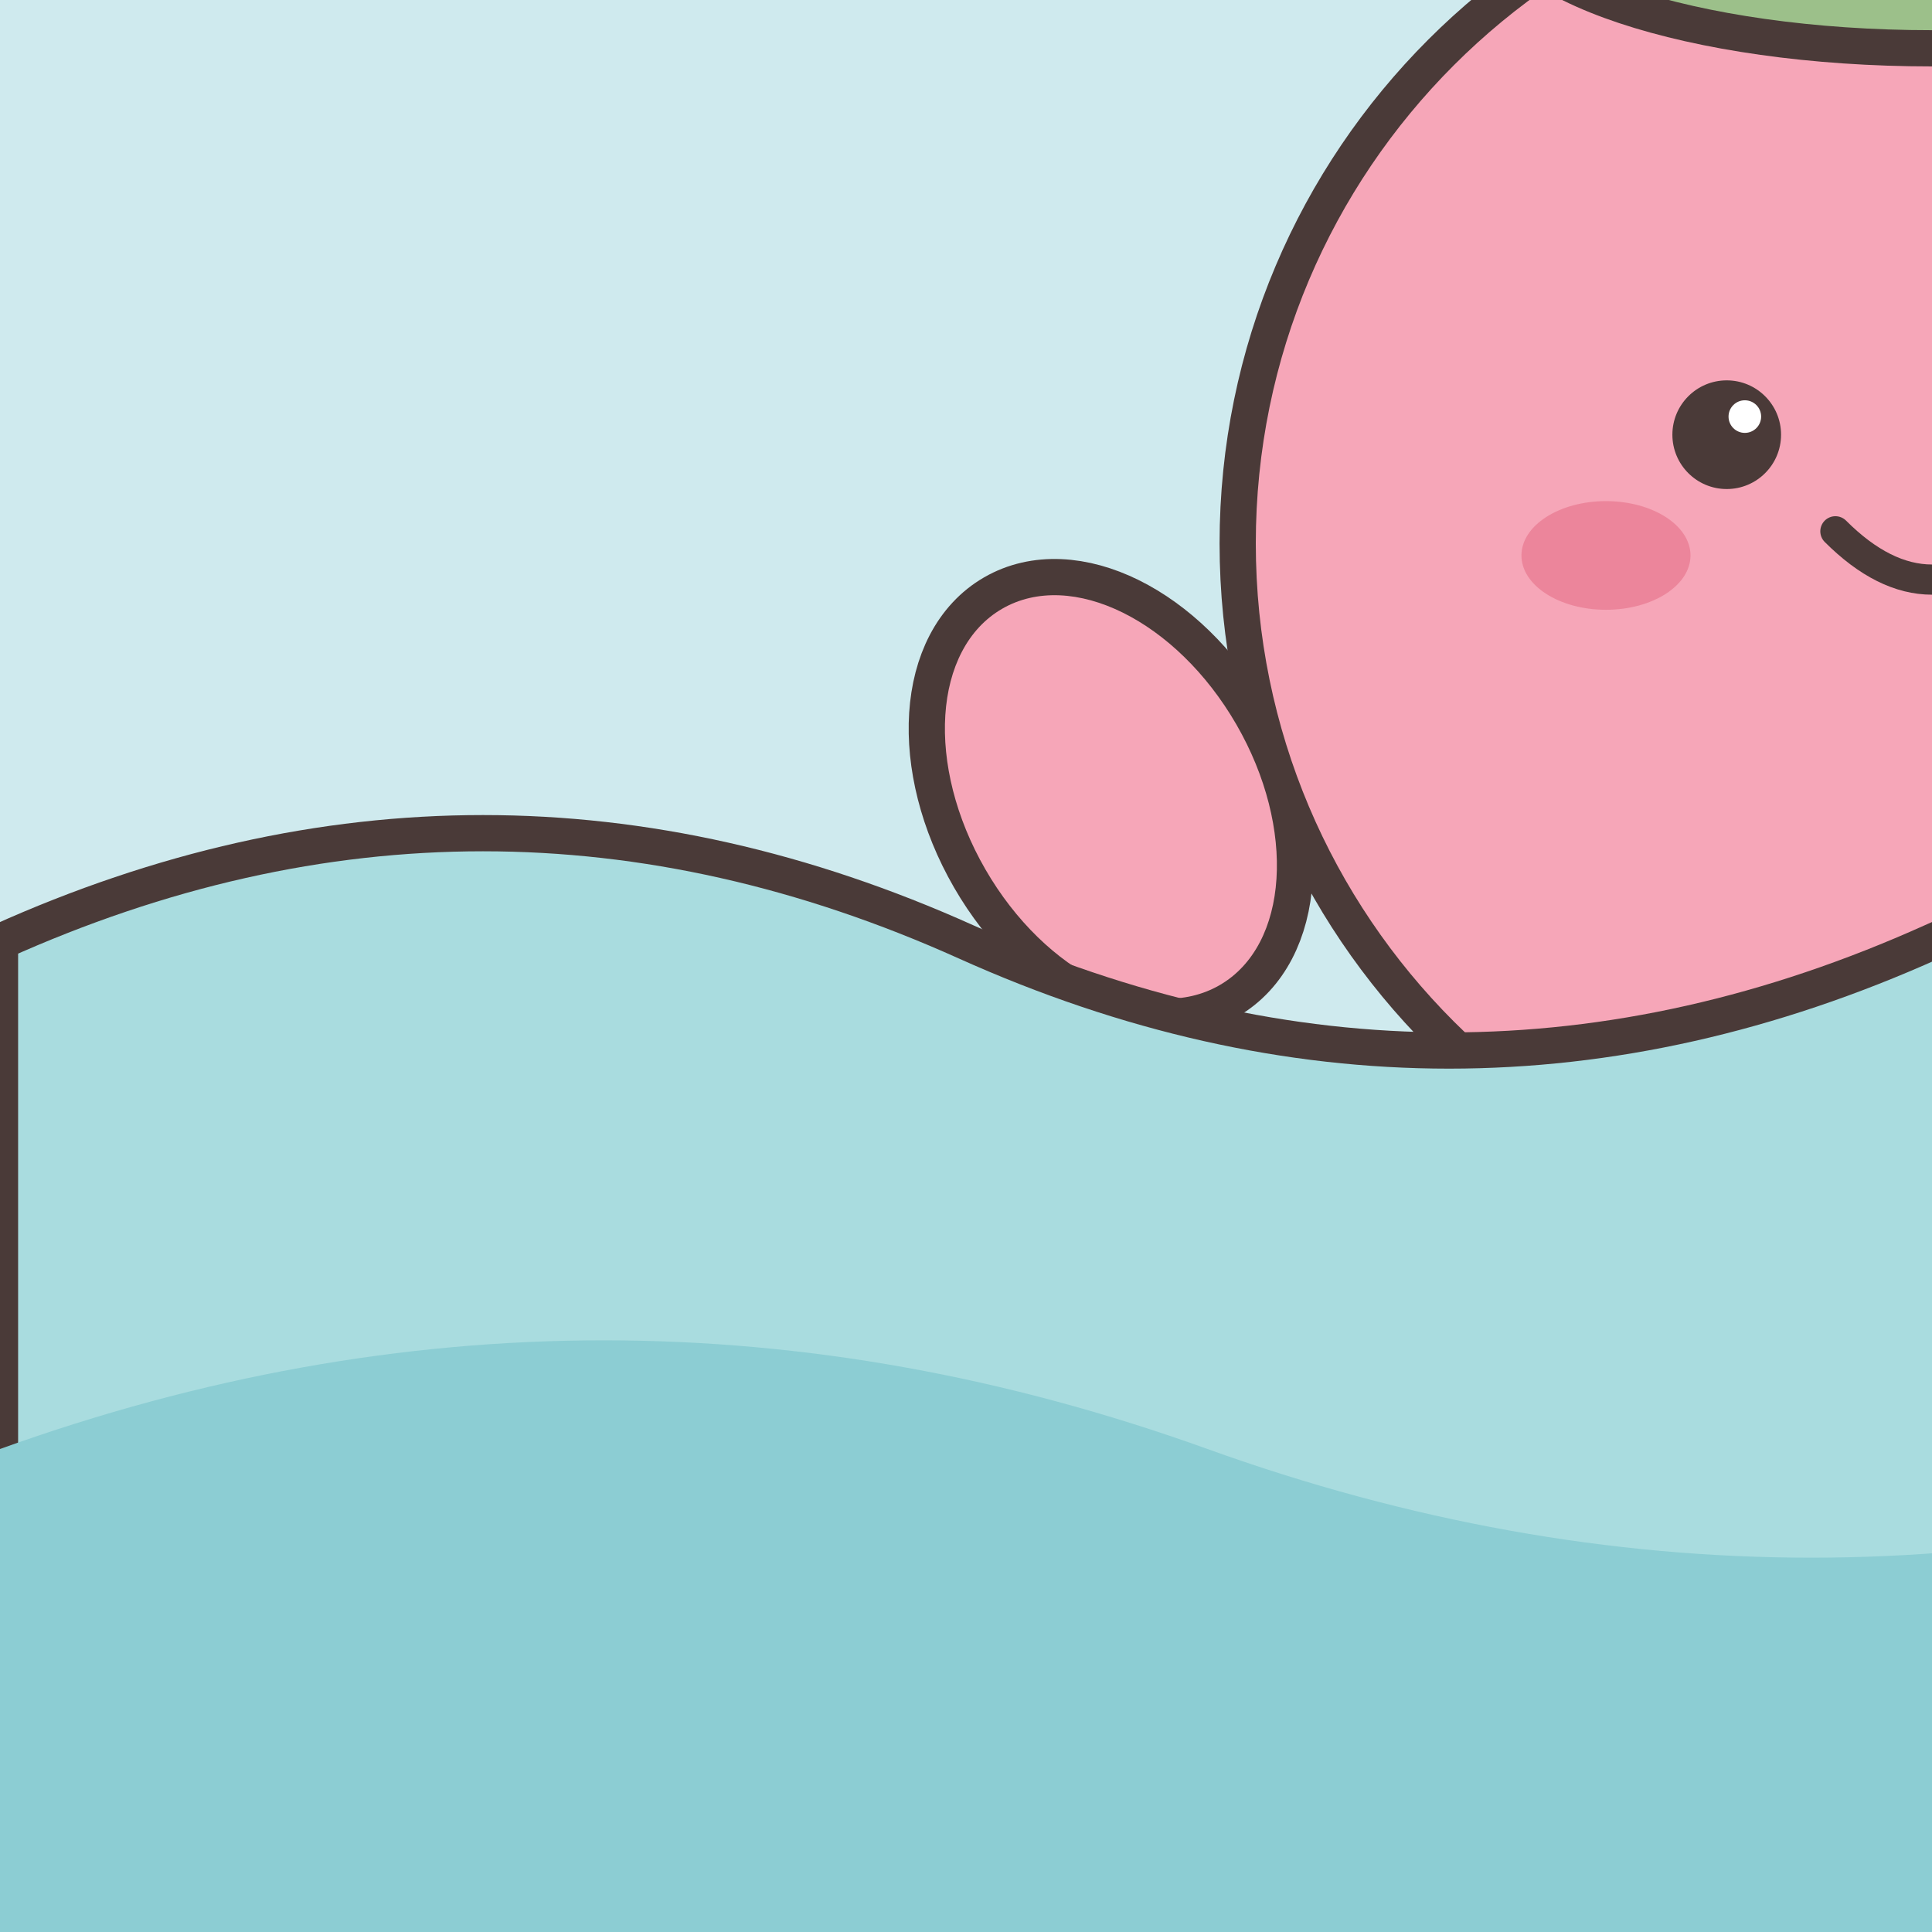
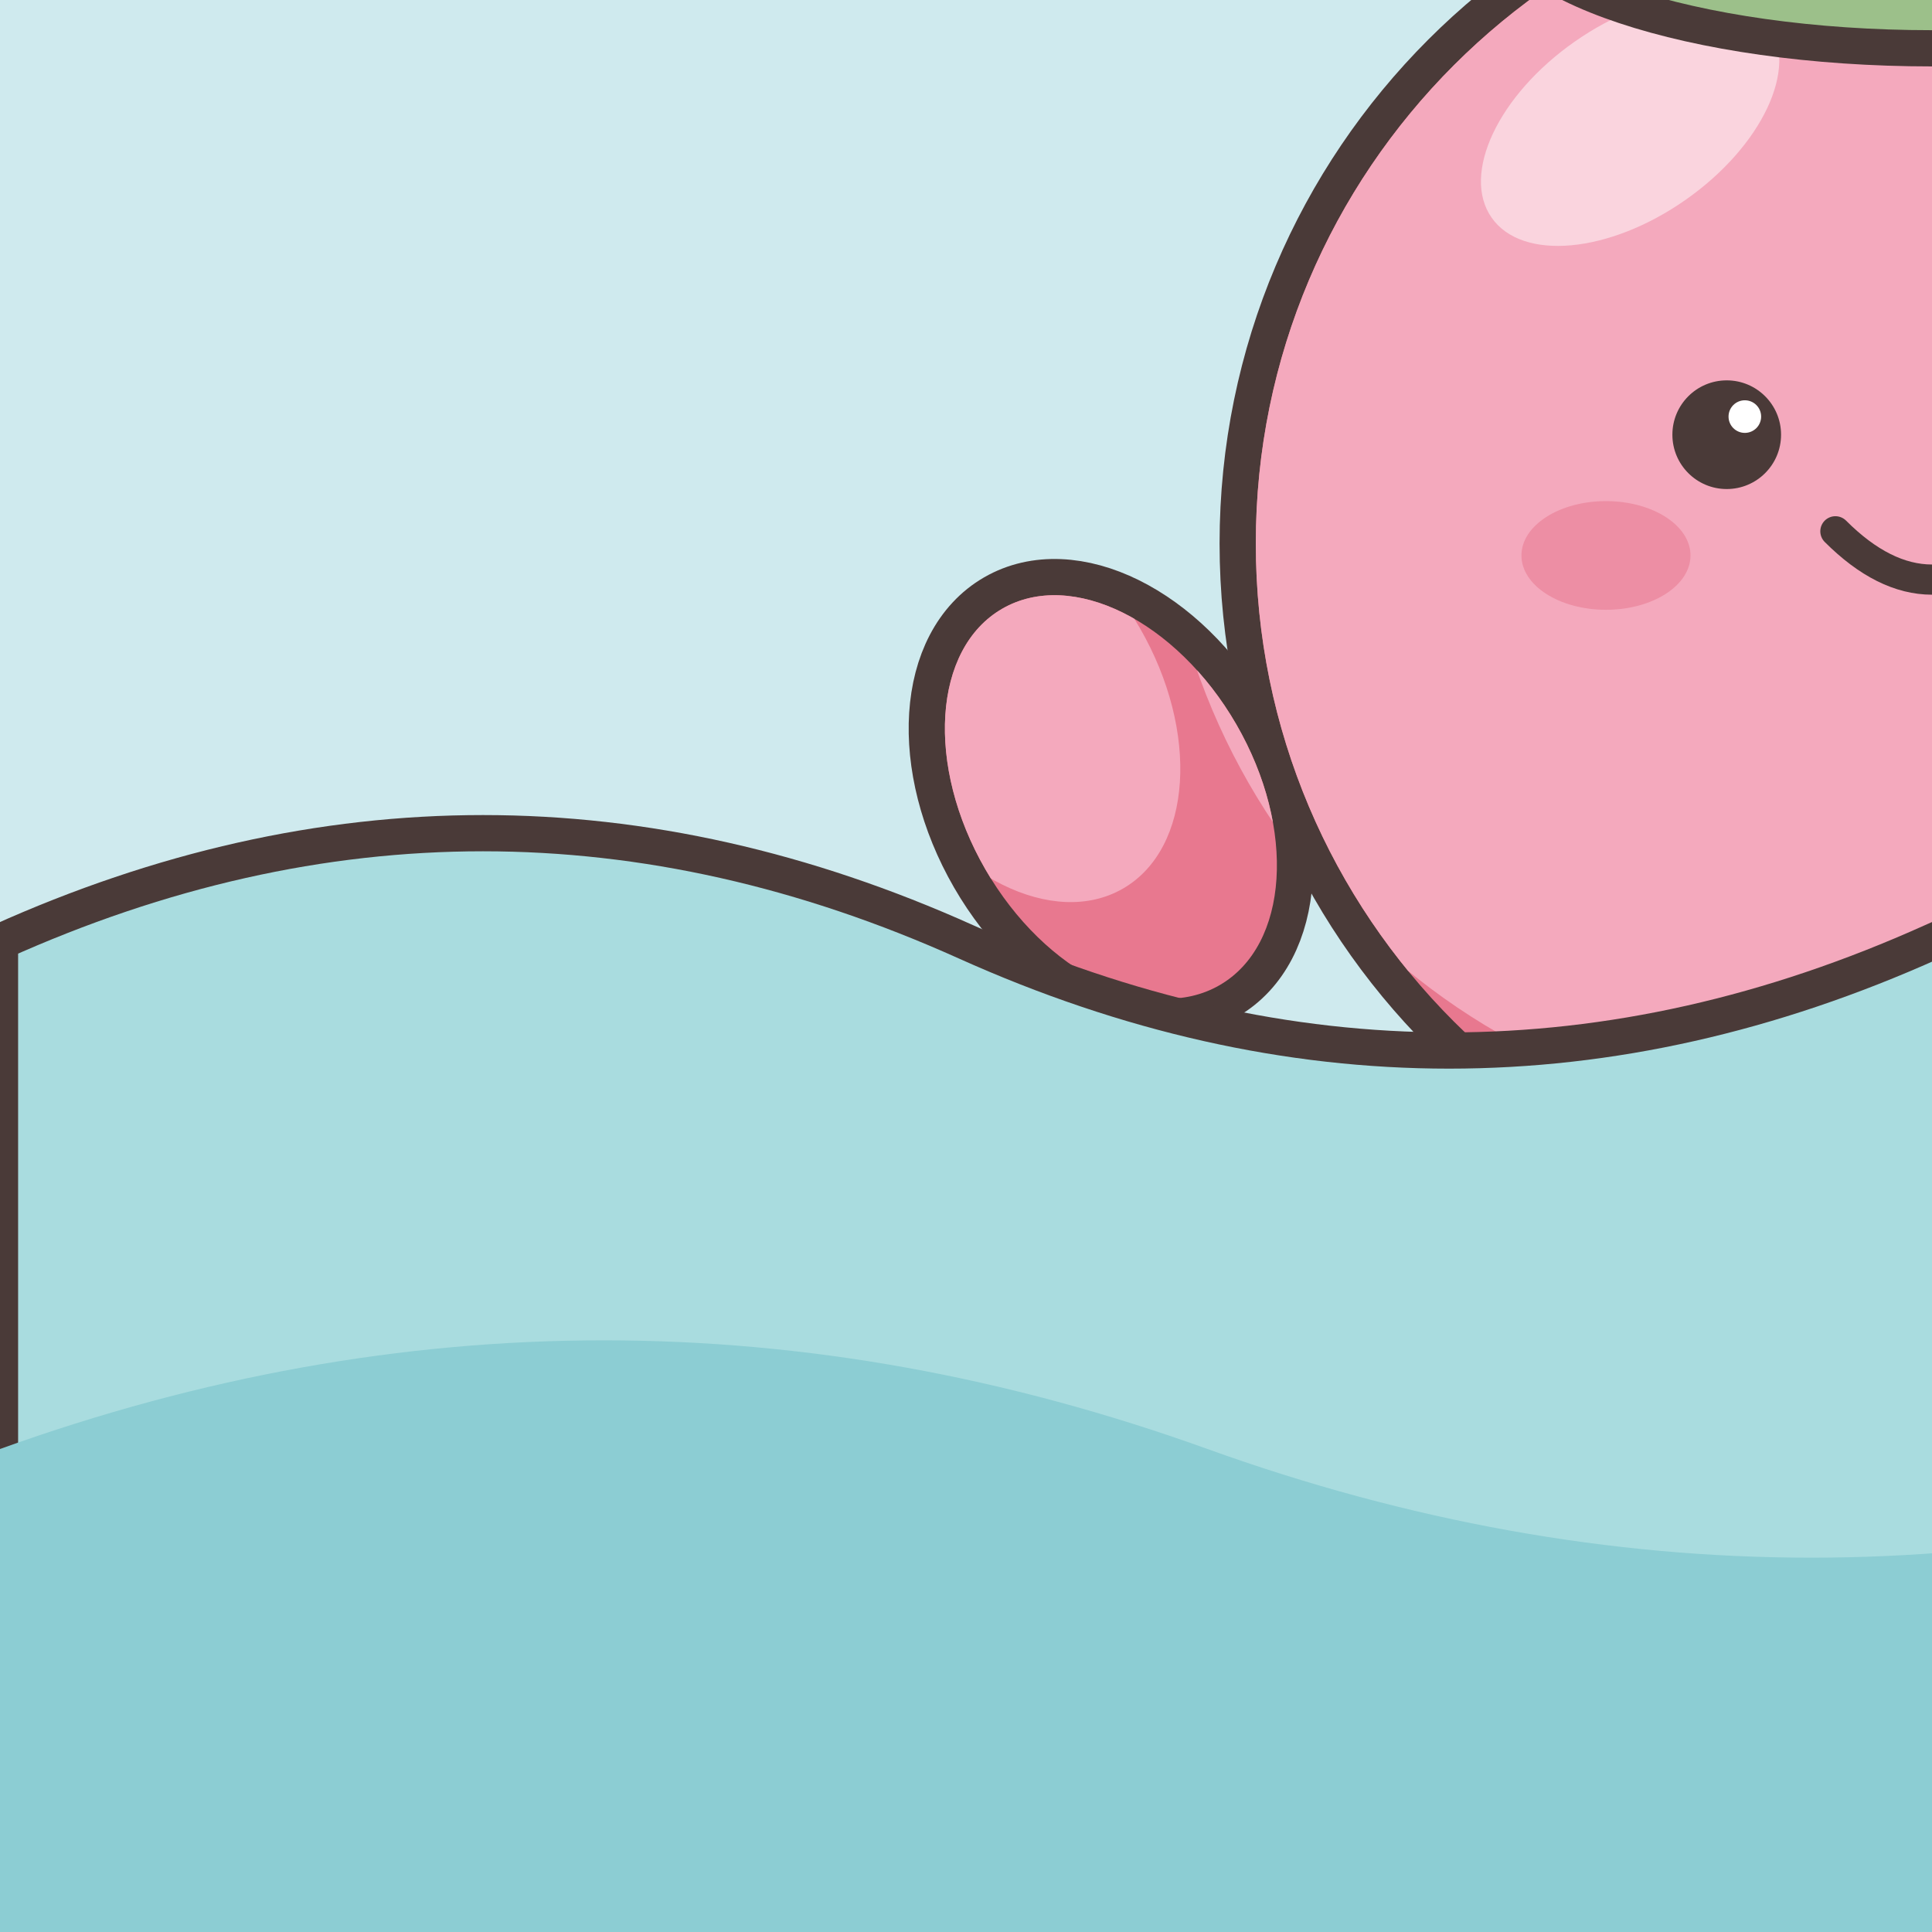
<svg xmlns="http://www.w3.org/2000/svg" width="160" height="160" viewBox="0 160 160 160">
  <rect width="320" height="320" fill="#cfeaee" />
-   <path d="M0 60Q80 30 160 60T320 60" fill="none" stroke="#9fd2d8" stroke-width="8" stroke-linecap="round" />
+   <path d="M0 60Q80 30 160 60T320 60" fill="none" stroke="#a9dcdf" stroke-width="8" stroke-linecap="round" />
  <circle cx="50" cy="120" r="5" fill="#fff" stroke="#4a3a38" stroke-width="3" />
  <circle cx="270" cy="100" r="6" fill="#fff" stroke="#4a3a38" stroke-width="3" />
  <path d="M240 120a36 28 0 1 0 64 -22L272 116Z" fill="#9cc08a" stroke="#4a3a38" stroke-width="3" />
  <ellipse cx="270" cy="84" rx="7.2" ry="12.8" fill="#f4a9bd" stroke="#4a3a38" stroke-width="3" transform="rotate(0 270 100)" />
  <ellipse cx="270" cy="84" rx="7.2" ry="12.8" fill="#f4a9bd" stroke="#4a3a38" stroke-width="3" transform="rotate(72 270 100)" />
  <ellipse cx="270" cy="84" rx="7.2" ry="12.8" fill="#f4a9bd" stroke="#4a3a38" stroke-width="3" transform="rotate(144 270 100)" />
  <ellipse cx="270" cy="84" rx="7.2" ry="12.8" fill="#f4a9bd" stroke="#4a3a38" stroke-width="3" transform="rotate(216 270 100)" />
  <ellipse cx="270" cy="84" rx="7.2" ry="12.8" fill="#f4a9bd" stroke="#4a3a38" stroke-width="3" transform="rotate(288 270 100)" />
-   <circle cx="270" cy="100" r="6" fill="#f6d36e" stroke="#4a3a38" stroke-width="2" />
+   <circle cx="270" cy="100" r="6" fill="#fbe08a" stroke="#4a3a38" stroke-width="2" />
  <g stroke="#4a3a38" stroke-width="6" stroke-linejoin="round" fill="#4a3a38">
    <circle cx="160" cy="205" r="56" />
    <ellipse cx="92" cy="226" rx="12" ry="18" transform="rotate(-30 92 226)" />
    <ellipse cx="228" cy="226" rx="12" ry="18" transform="rotate(30 228 226)" />
  </g>
-   <g fill="#f6a6b8">
+   <clipPath id="plop">
    <circle cx="160" cy="205" r="56" />
    <ellipse cx="92" cy="226" rx="12" ry="18" transform="rotate(-30 92 226)" />
    <ellipse cx="228" cy="226" rx="12" ry="18" transform="rotate(30 228 226)" />
+   </clipPath>
+   <g clip-path="url(#plop)">
+     <rect width="320" height="320" fill="#e8788f" />
+     <g transform="translate(-8 -8)" fill="#f4a9bd">
+       <circle cx="160" cy="205" r="56" />
+       <ellipse cx="92" cy="226" rx="12" ry="18" transform="rotate(-30 92 226)" />
+       <ellipse cx="228" cy="226" rx="12" ry="18" transform="rotate(30 228 226)" />
+     </g>
+     <ellipse cx="135" cy="170" rx="14" ry="8" fill="#fff" opacity=".5" transform="rotate(-35 135 170)" />
  </g>
  <ellipse cx="160" cy="152" rx="36" ry="12" fill="#9cc08a" stroke="#4a3a38" stroke-width="3" />
  <path d="M160 152l14-6" fill="none" stroke="#4a3a38" stroke-width="2" stroke-linecap="round" stroke-linejoin="round" />
  <circle cx="143" cy="196" r="4.5" fill="#4a3a38" />
  <circle cx="144.5" cy="194.5" r="1.35" fill="#fff" />
  <circle cx="177" cy="196" r="4.5" fill="#4a3a38" />
  <circle cx="178.5" cy="194.5" r="1.35" fill="#fff" />
-   <ellipse cx="133" cy="206" rx="7" ry="4.5" fill="#e8788f" opacity=".7" />
-   <ellipse cx="187" cy="206" rx="7" ry="4.5" fill="#e8788f" opacity=".7" />
+   <ellipse cx="133" cy="206" rx="7" ry="4.5" fill="#e8788f" opacity=".55" />
+   <ellipse cx="187" cy="206" rx="7" ry="4.5" fill="#e8788f" opacity=".55" />
  <path d="M152 204Q160 212 168 204" fill="none" stroke="#4a3a38" stroke-width="2.5" stroke-linecap="round" stroke-linejoin="round" />
  <path d="M0 238Q40 220 80 238T160 238T240 238T320 238V320H0Z" fill="#a9dcdf" stroke="#4a3a38" stroke-width="3" />
  <path d="M0 280Q50 262 100 280T200 280T320 276V320H0Z" fill="#8ccdd3" />
</svg>
